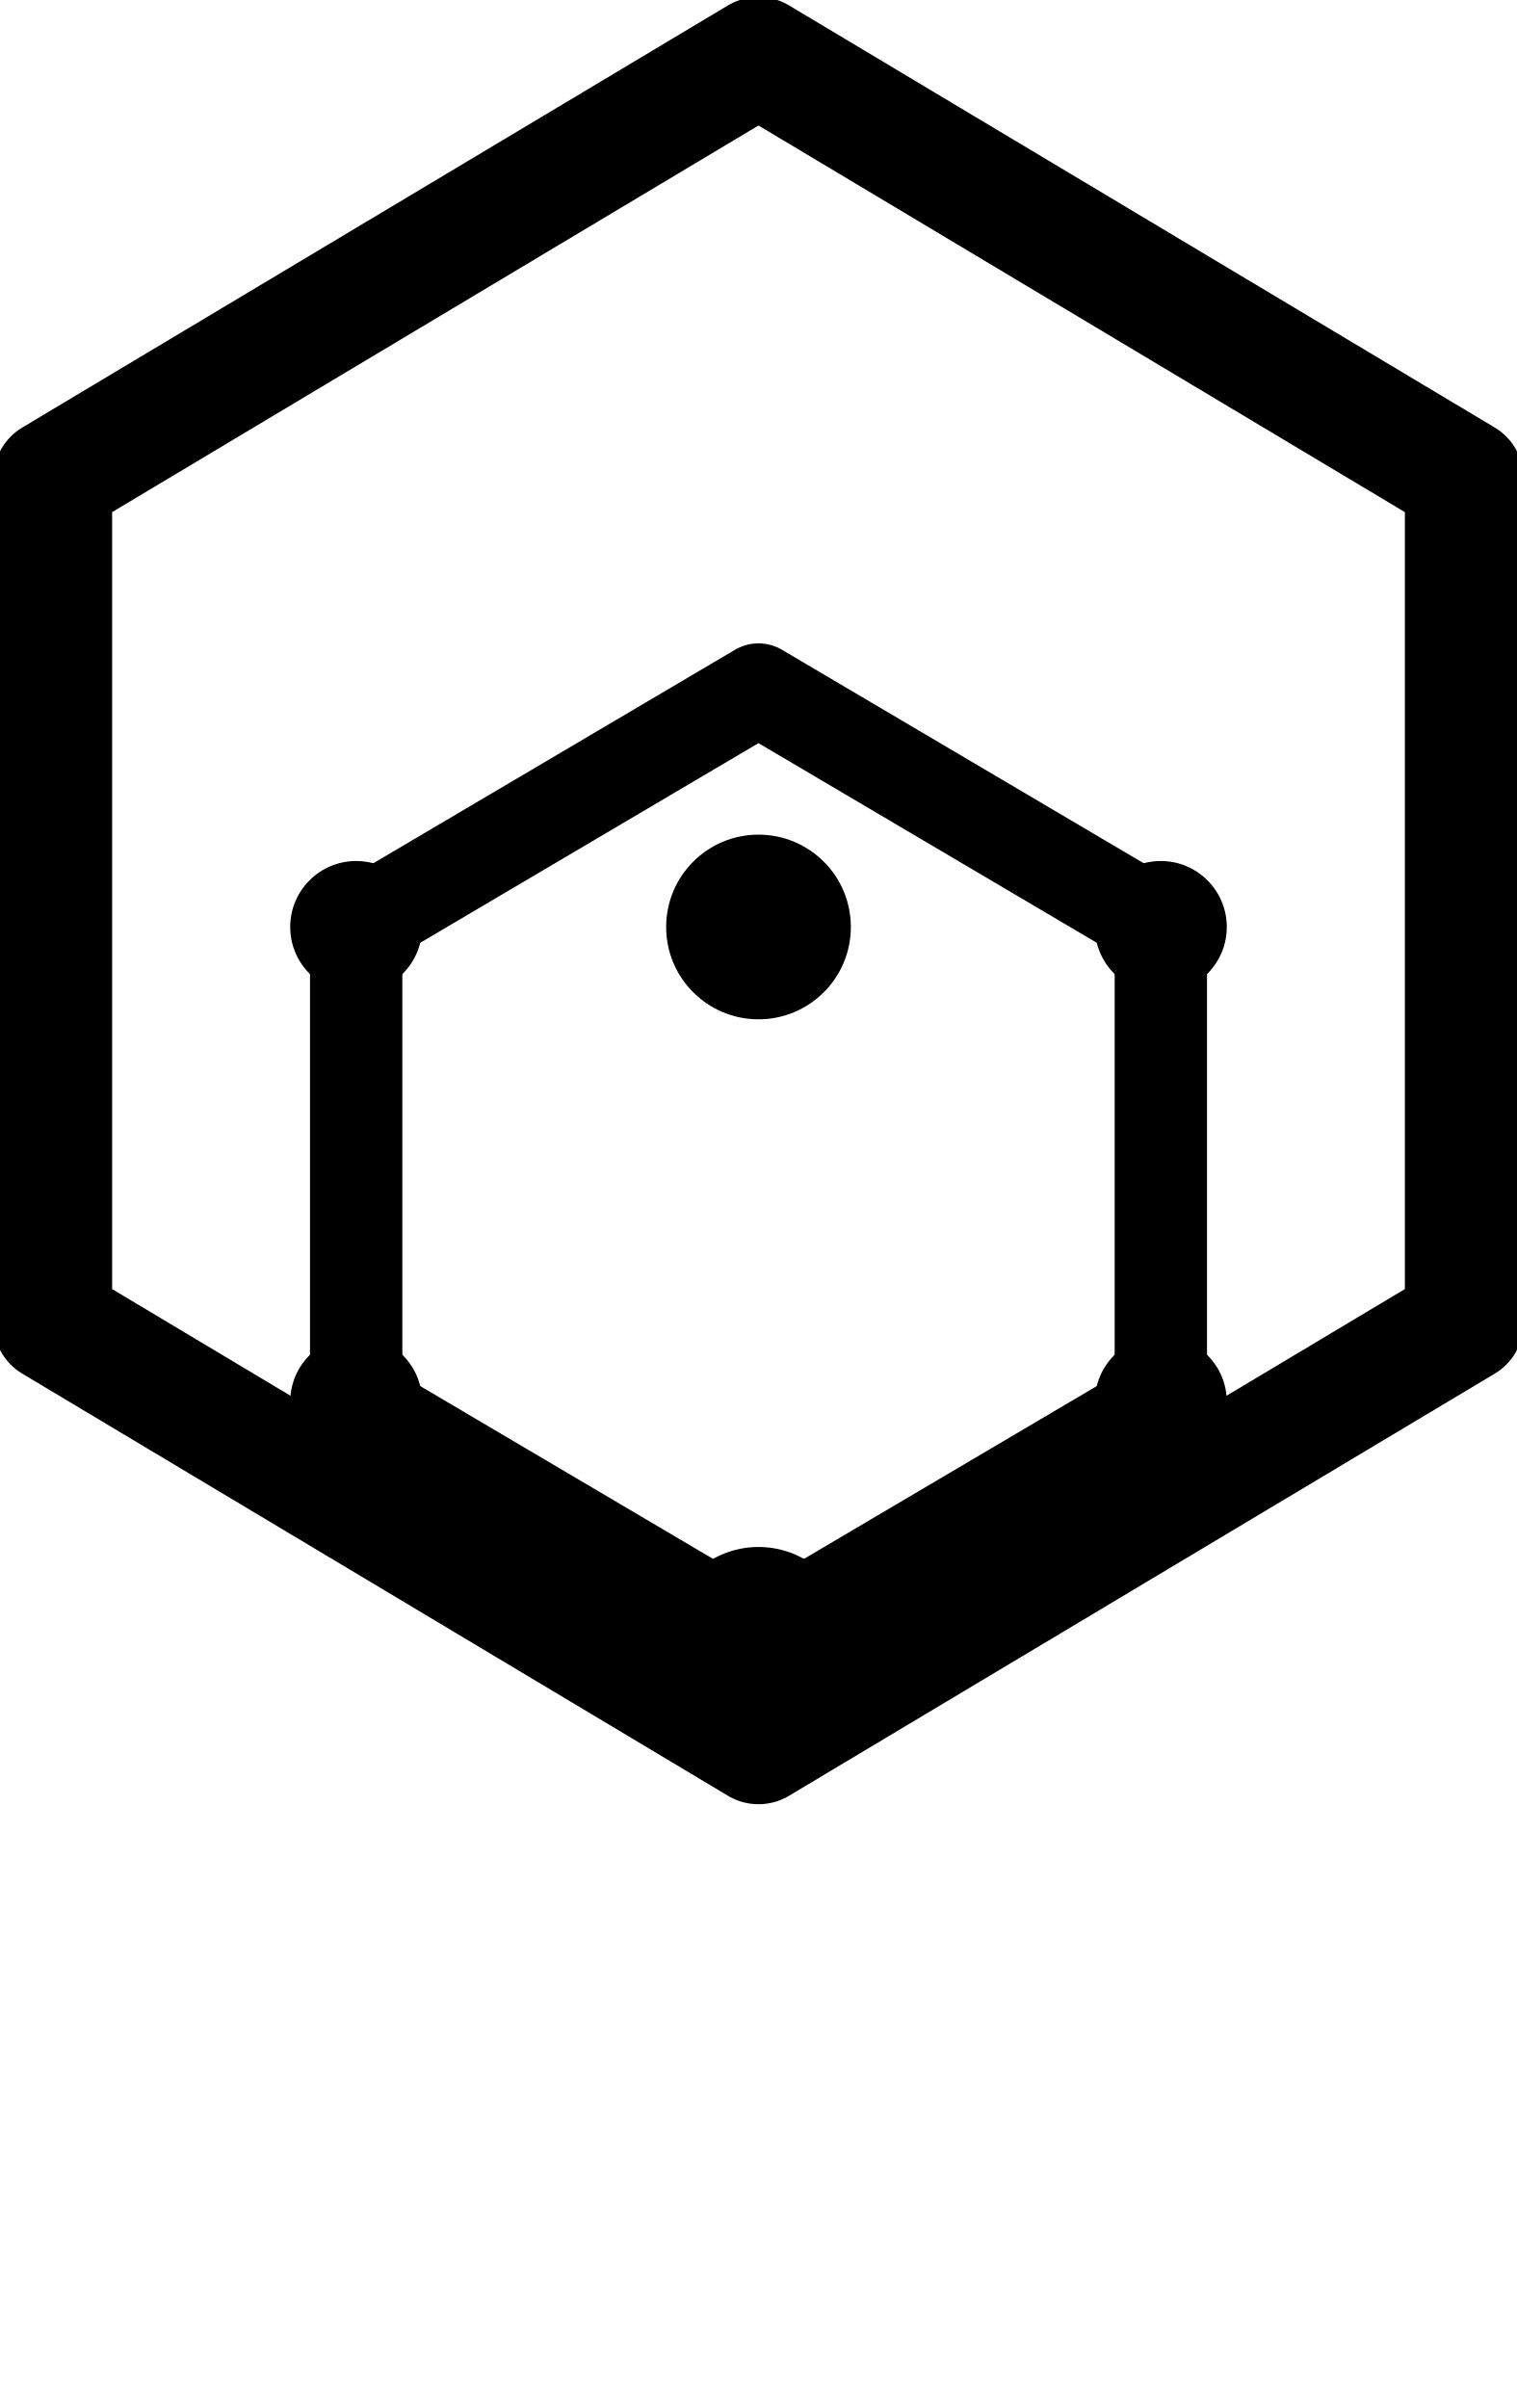
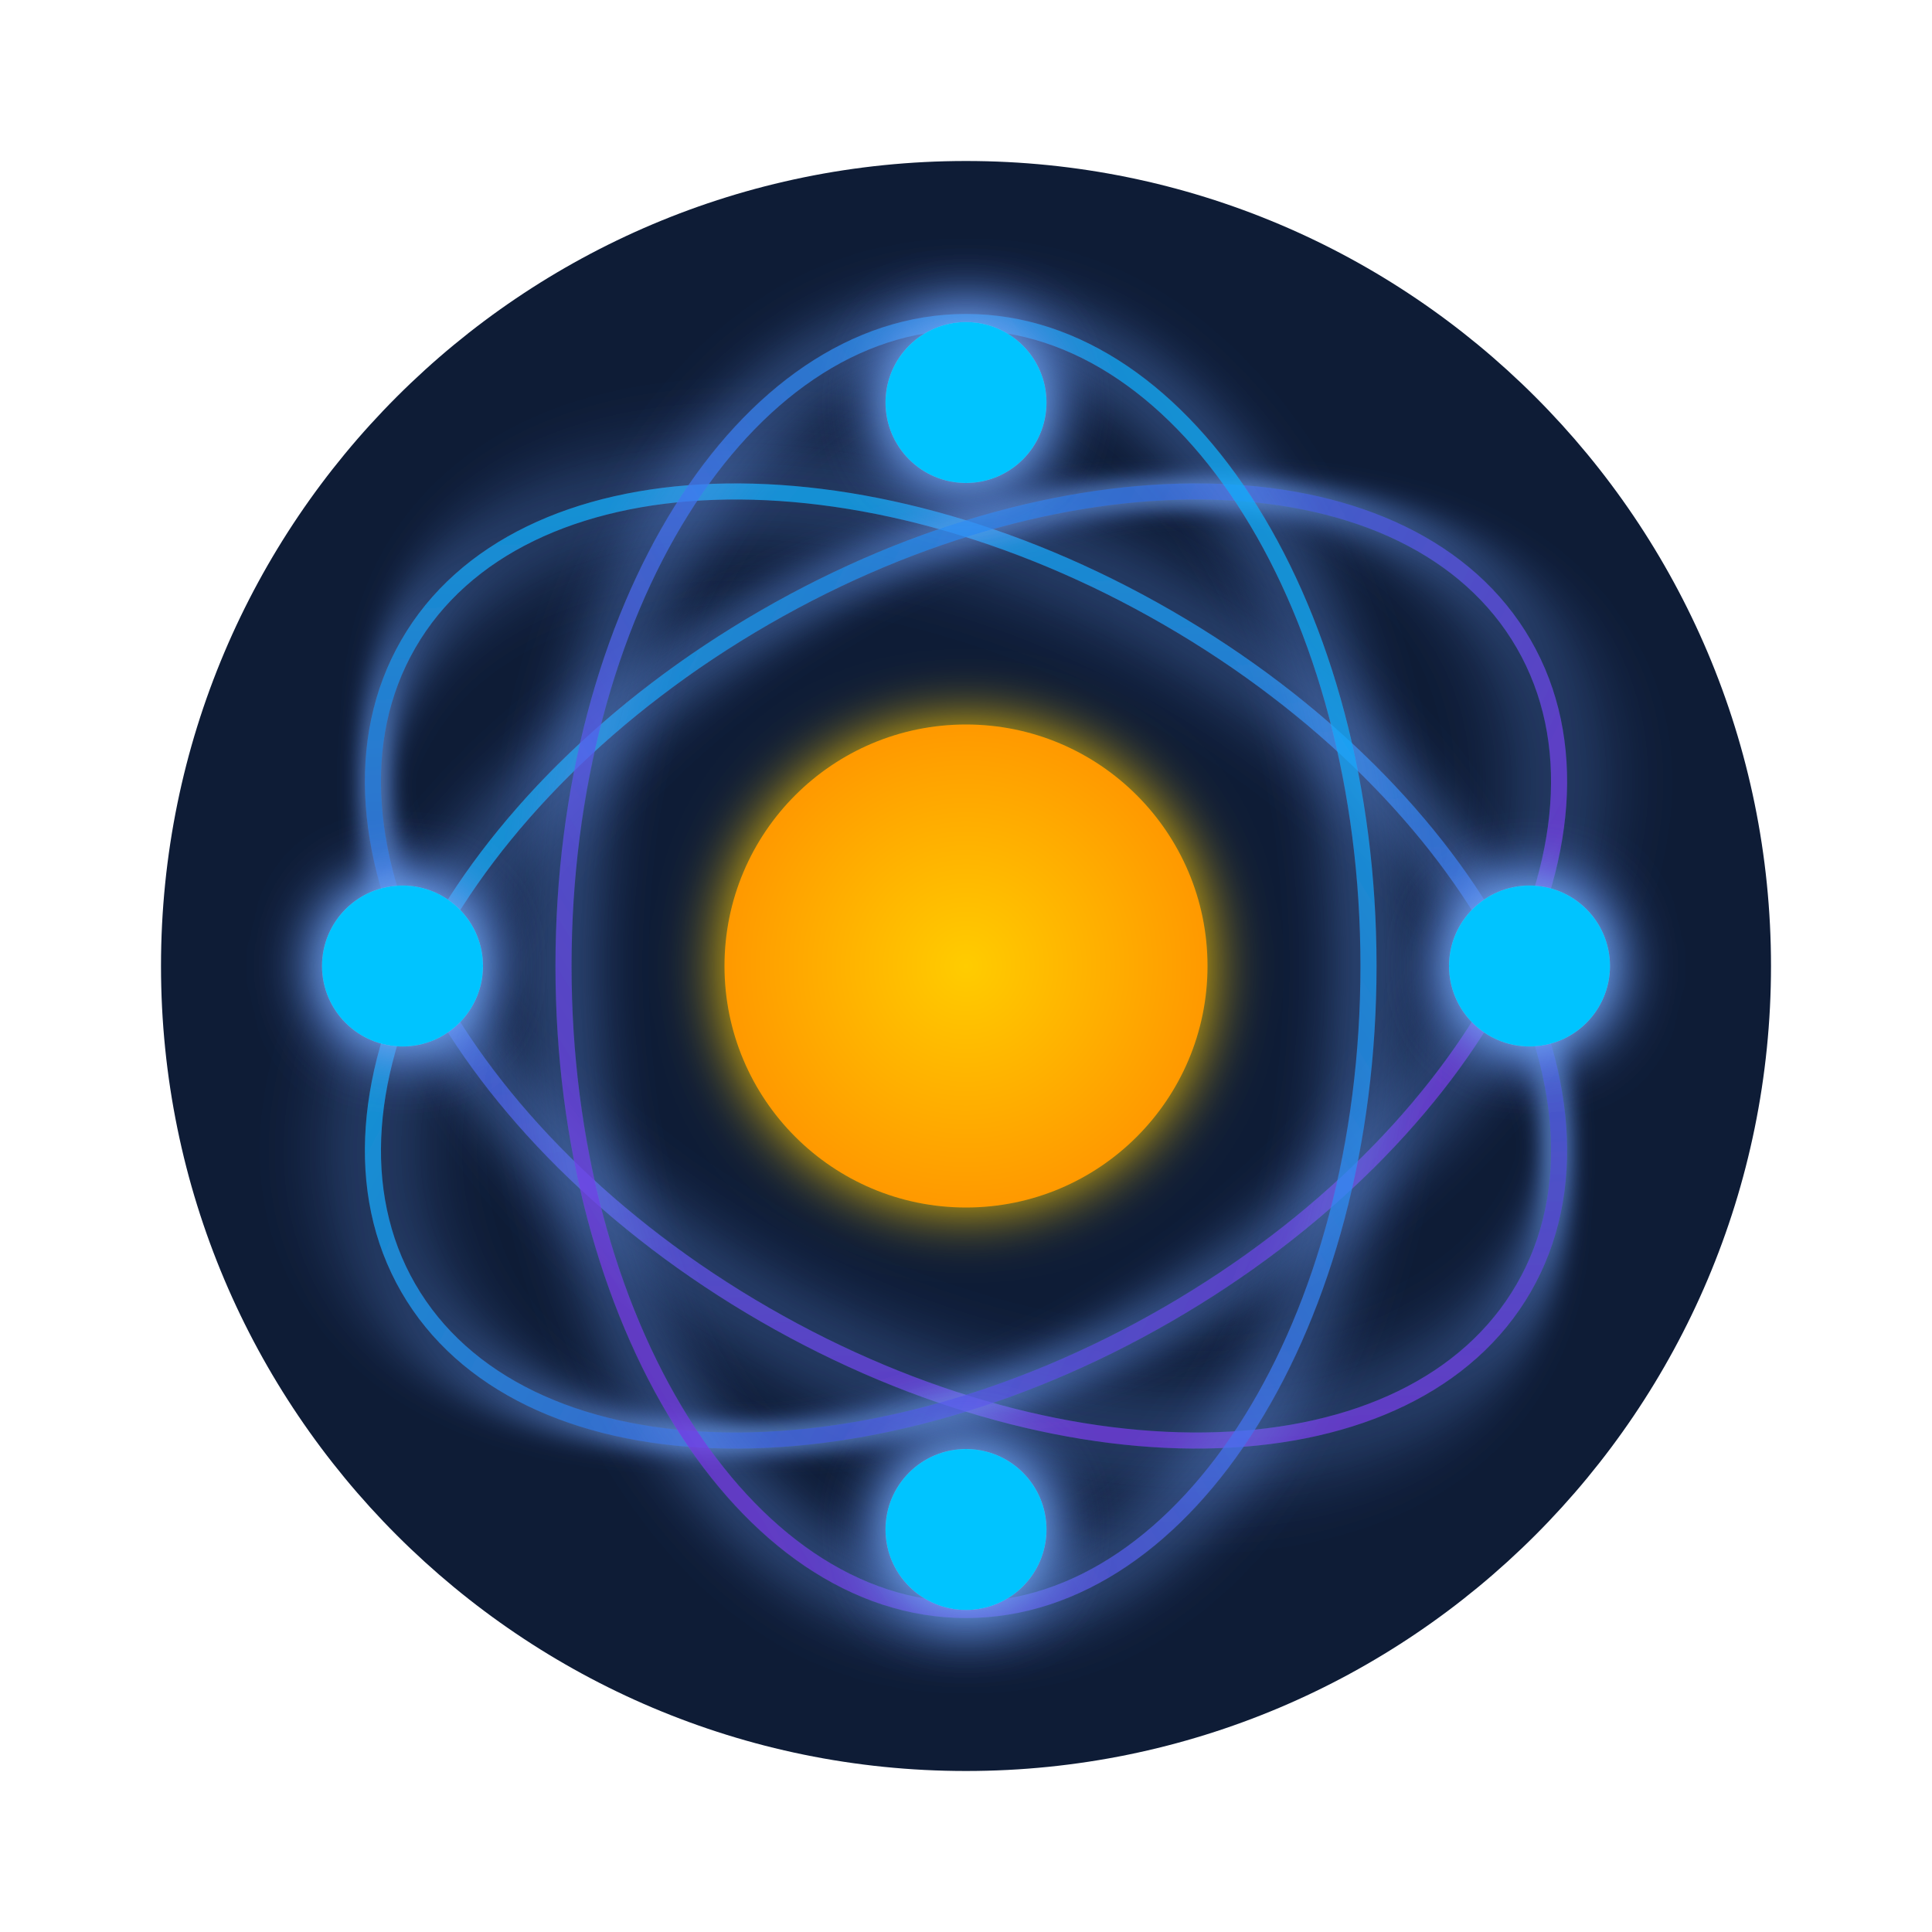
- <svg xmlns="http://www.w3.org/2000/svg" fill="currentColor" viewBox="0 0 115 182" height="1em" width="0.63em">
-   <path d="M57.5 4 L111 36 L111 100 L57.5 132 L4 100 L4 36 Z" fill="none" stroke="currentColor" stroke-width="9" stroke-linejoin="round" />
-   <path d="M57.5 52 L88 70 L88 106 L57.5 124 L27 106 L27 70 Z" fill="none" stroke="currentColor" stroke-width="7" stroke-linejoin="round" />
-   <circle cx="57.5" cy="70" r="7" fill="currentColor" />
-   <circle cx="88" cy="70" r="5" fill="currentColor" />
-   <circle cx="88" cy="106" r="5" fill="currentColor" />
-   <circle cx="57.5" cy="124" r="7" fill="currentColor" />
-   <circle cx="27" cy="106" r="5" fill="currentColor" />
-   <circle cx="27" cy="70" r="5" fill="currentColor" />
+ <svg xmlns="http://www.w3.org/2000/svg" width="120" height="120" viewBox="0 0 120 120">
+   <defs>
+     <filter id="quantumGlow" x="-50%" y="-50%" width="200%" height="200%">
+       <feGaussianBlur stdDeviation="2" result="blur" />
+       <feFlood flood-color="#01c4ff" result="blueGlow" />
+       <feComposite in="blueGlow" in2="blur" operator="in" result="blueBlur" />
+       <feFlood flood-color="#8a2be2" result="purpleGlow" />
+       <feComposite in="purpleGlow" in2="blur" operator="in" result="purpleBlur" />
+       <feBlend in="blueBlur" in2="purpleBlur" mode="screen" result="coloredBlur" />
+       <feBlend in="SourceGraphic" in2="coloredBlur" mode="normal" />
+     </filter>
+     <filter id="goldGlow" x="-50%" y="-50%" width="200%" height="200%">
+       <feGaussianBlur stdDeviation="2" result="blur" />
+       <feFlood flood-color="#ffcc00" result="glow" />
+       <feComposite in="glow" in2="blur" operator="in" result="coloredBlur" />
+       <feBlend in="SourceGraphic" in2="coloredBlur" mode="normal" />
+     </filter>
+     <linearGradient id="quantumUIGradient" x1="0%" y1="0%" x2="100%" y2="100%">
+       <stop offset="0%" stop-color="#01c4ff" />
+       <stop offset="100%" stop-color="#8a2be2" />
+     </linearGradient>
+     <radialGradient id="breathingGold" cx="50%" cy="50%" r="50%" fx="50%" fy="50%">
+       <stop offset="0%" stop-color="#ffcc00">
+         <animate attributeName="stop-opacity" values="1;0.7;1" dur="3s" repeatCount="indefinite" />
+       </stop>
+       <stop offset="100%" stop-color="#ff9900">
+         <animate attributeName="stop-opacity" values="0.8;0.5;0.8" dur="3s" repeatCount="indefinite" />
+       </stop>
+     </radialGradient>
+   </defs>
+   <g transform="translate(60, 60)">
+     <circle cx="0" cy="0" r="50" fill="#0e1c36" />
+     <ellipse cx="0" cy="0" rx="40" ry="25" fill="none" stroke="url(#quantumUIGradient)" stroke-width="1" transform="rotate(30 0 0)" filter="url(#quantumGlow)" opacity="0.8">
+       <animate attributeName="opacity" values="0.8;0.6;0.8" dur="4s" repeatCount="indefinite" />
+     </ellipse>
+     <ellipse cx="0" cy="0" rx="40" ry="25" fill="none" stroke="url(#quantumUIGradient)" stroke-width="1" transform="rotate(-30 0 0)" filter="url(#quantumGlow)" opacity="0.8">
+       <animate attributeName="opacity" values="0.8;0.6;0.8" dur="4s" repeatCount="indefinite" begin="1s" />
+     </ellipse>
+     <ellipse cx="0" cy="0" rx="40" ry="25" fill="none" stroke="url(#quantumUIGradient)" stroke-width="1" transform="rotate(90 0 0)" filter="url(#quantumGlow)" opacity="0.8">
+       <animate attributeName="opacity" values="0.8;0.6;0.8" dur="4s" repeatCount="indefinite" begin="2s" />
+     </ellipse>
+     <circle cx="0" cy="0" r="15" fill="url(#breathingGold)" filter="url(#goldGlow)">
+       <animate attributeName="r" values="15;17;15" dur="3s" repeatCount="indefinite" />
+     </circle>
+     <circle cx="0" cy="-35" r="5" fill="#01c4ff" filter="url(#quantumGlow)">
+       <animate attributeName="r" values="5;6;5" dur="3s" repeatCount="indefinite" begin="0.5s" />
+     </circle>
+     <circle cx="35" cy="0" r="5" fill="#01c4ff" filter="url(#quantumGlow)">
+       <animate attributeName="r" values="5;6;5" dur="3s" repeatCount="indefinite" begin="1s" />
+     </circle>
+     <circle cx="0" cy="35" r="5" fill="#01c4ff" filter="url(#quantumGlow)">
+       <animate attributeName="r" values="5;6;5" dur="3s" repeatCount="indefinite" begin="1.5s" />
+     </circle>
+     <circle cx="-35" cy="0" r="5" fill="#01c4ff" filter="url(#quantumGlow)">
+       <animate attributeName="r" values="5;6;5" dur="3s" repeatCount="indefinite" begin="2s" />
+     </circle>
+   </g>
</svg>
